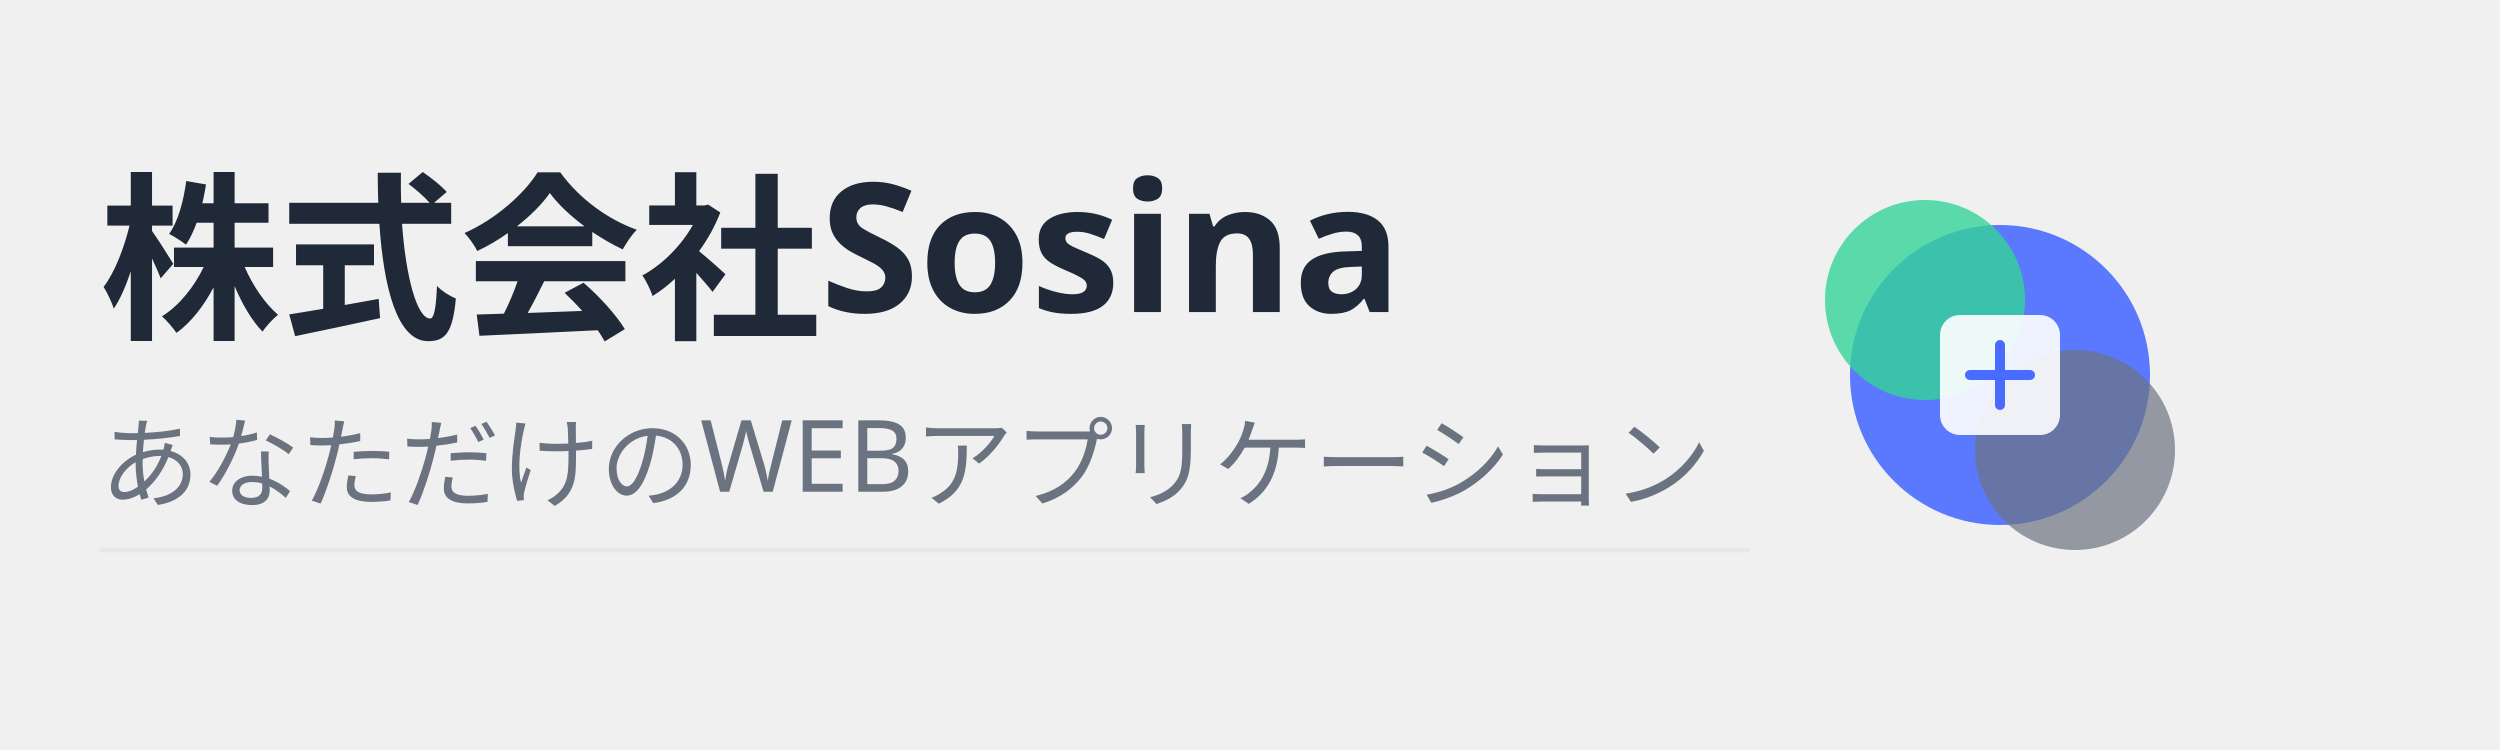
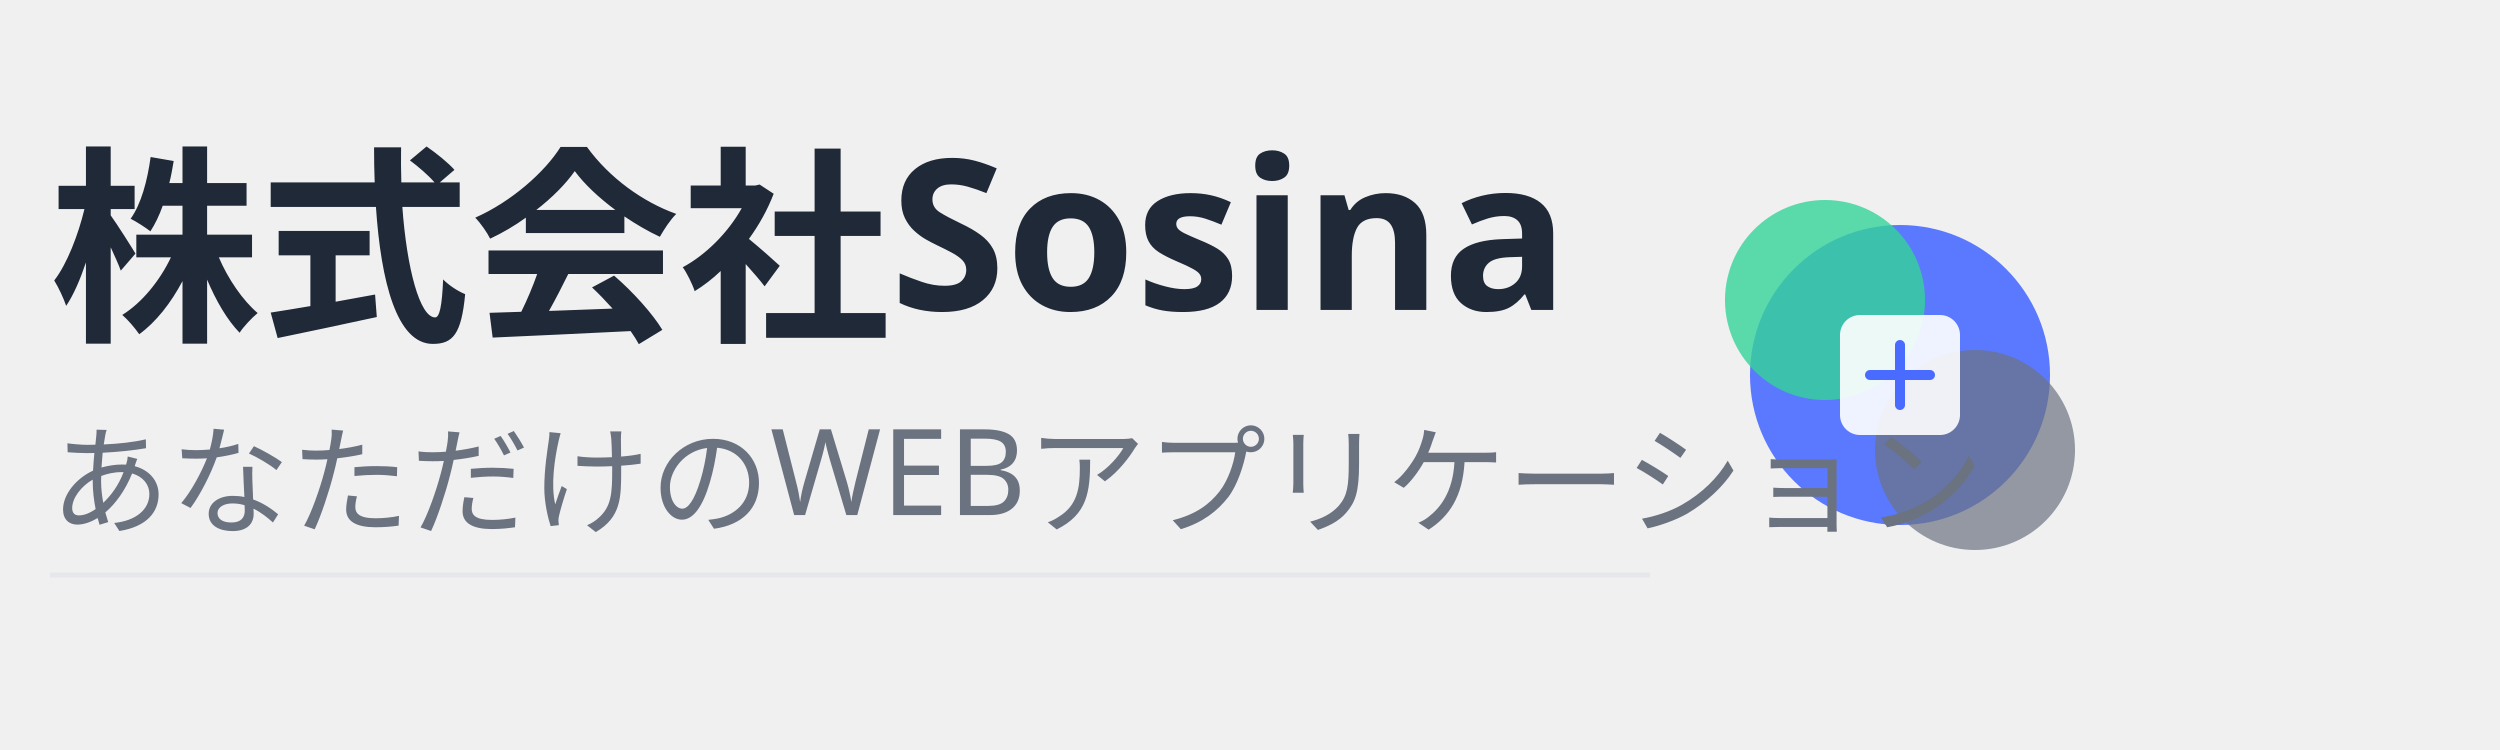
<svg xmlns="http://www.w3.org/2000/svg" viewBox="0 0 500 150">
  <rect width="500" height="150" fill="transparent" />
-   <g transform="translate(400, 75)">
+   <g transform="translate(380, 75)">
    <circle cx="0" cy="0" r="30" fill="#4a6bff" opacity="0.9" />
    <circle cx="-15" cy="-15" r="20" fill="#34d399" opacity="0.8" />
    <circle cx="15" cy="15" r="20" fill="#6b7280" opacity="0.7" />
    <rect x="-12" y="-12" width="24" height="24" rx="4" fill="white" opacity="0.9" />
    <path d="M-6,0 H6 M0,-6 V6" stroke="#4a6bff" stroke-width="2" stroke-linecap="round" />
  </g>
-   <g transform="translate(20, 0)">
-     <text x="0" y="65" font-family="'Noto Sans JP', sans-serif" font-size="36" font-weight="700" fill="#1f2937">
+   <g transform="translate(10, 0)">
+     <text x="0" y="65" font-family="'Noto Sans JP', sans-serif" font-size="42" font-weight="700" fill="#1f2937">
      株式会社Sosina
    </text>
-     <text x="0" y="100" font-family="'Noto Sans JP', sans-serif" font-size="20" font-weight="400" fill="#6b7280">
+     <text x="0" y="105" font-family="'Noto Sans JP', sans-serif" font-size="24" font-weight="400" fill="#6b7280">
      あなただけのWEBアプリケーション
    </text>
  </g>
-   <line x1="20" y1="110" x2="350" y2="110" stroke="#e5e7eb" stroke-width="1" />
+   <line x1="10" y1="115" x2="330" y2="115" stroke="#e5e7eb" stroke-width="1" />
</svg>
